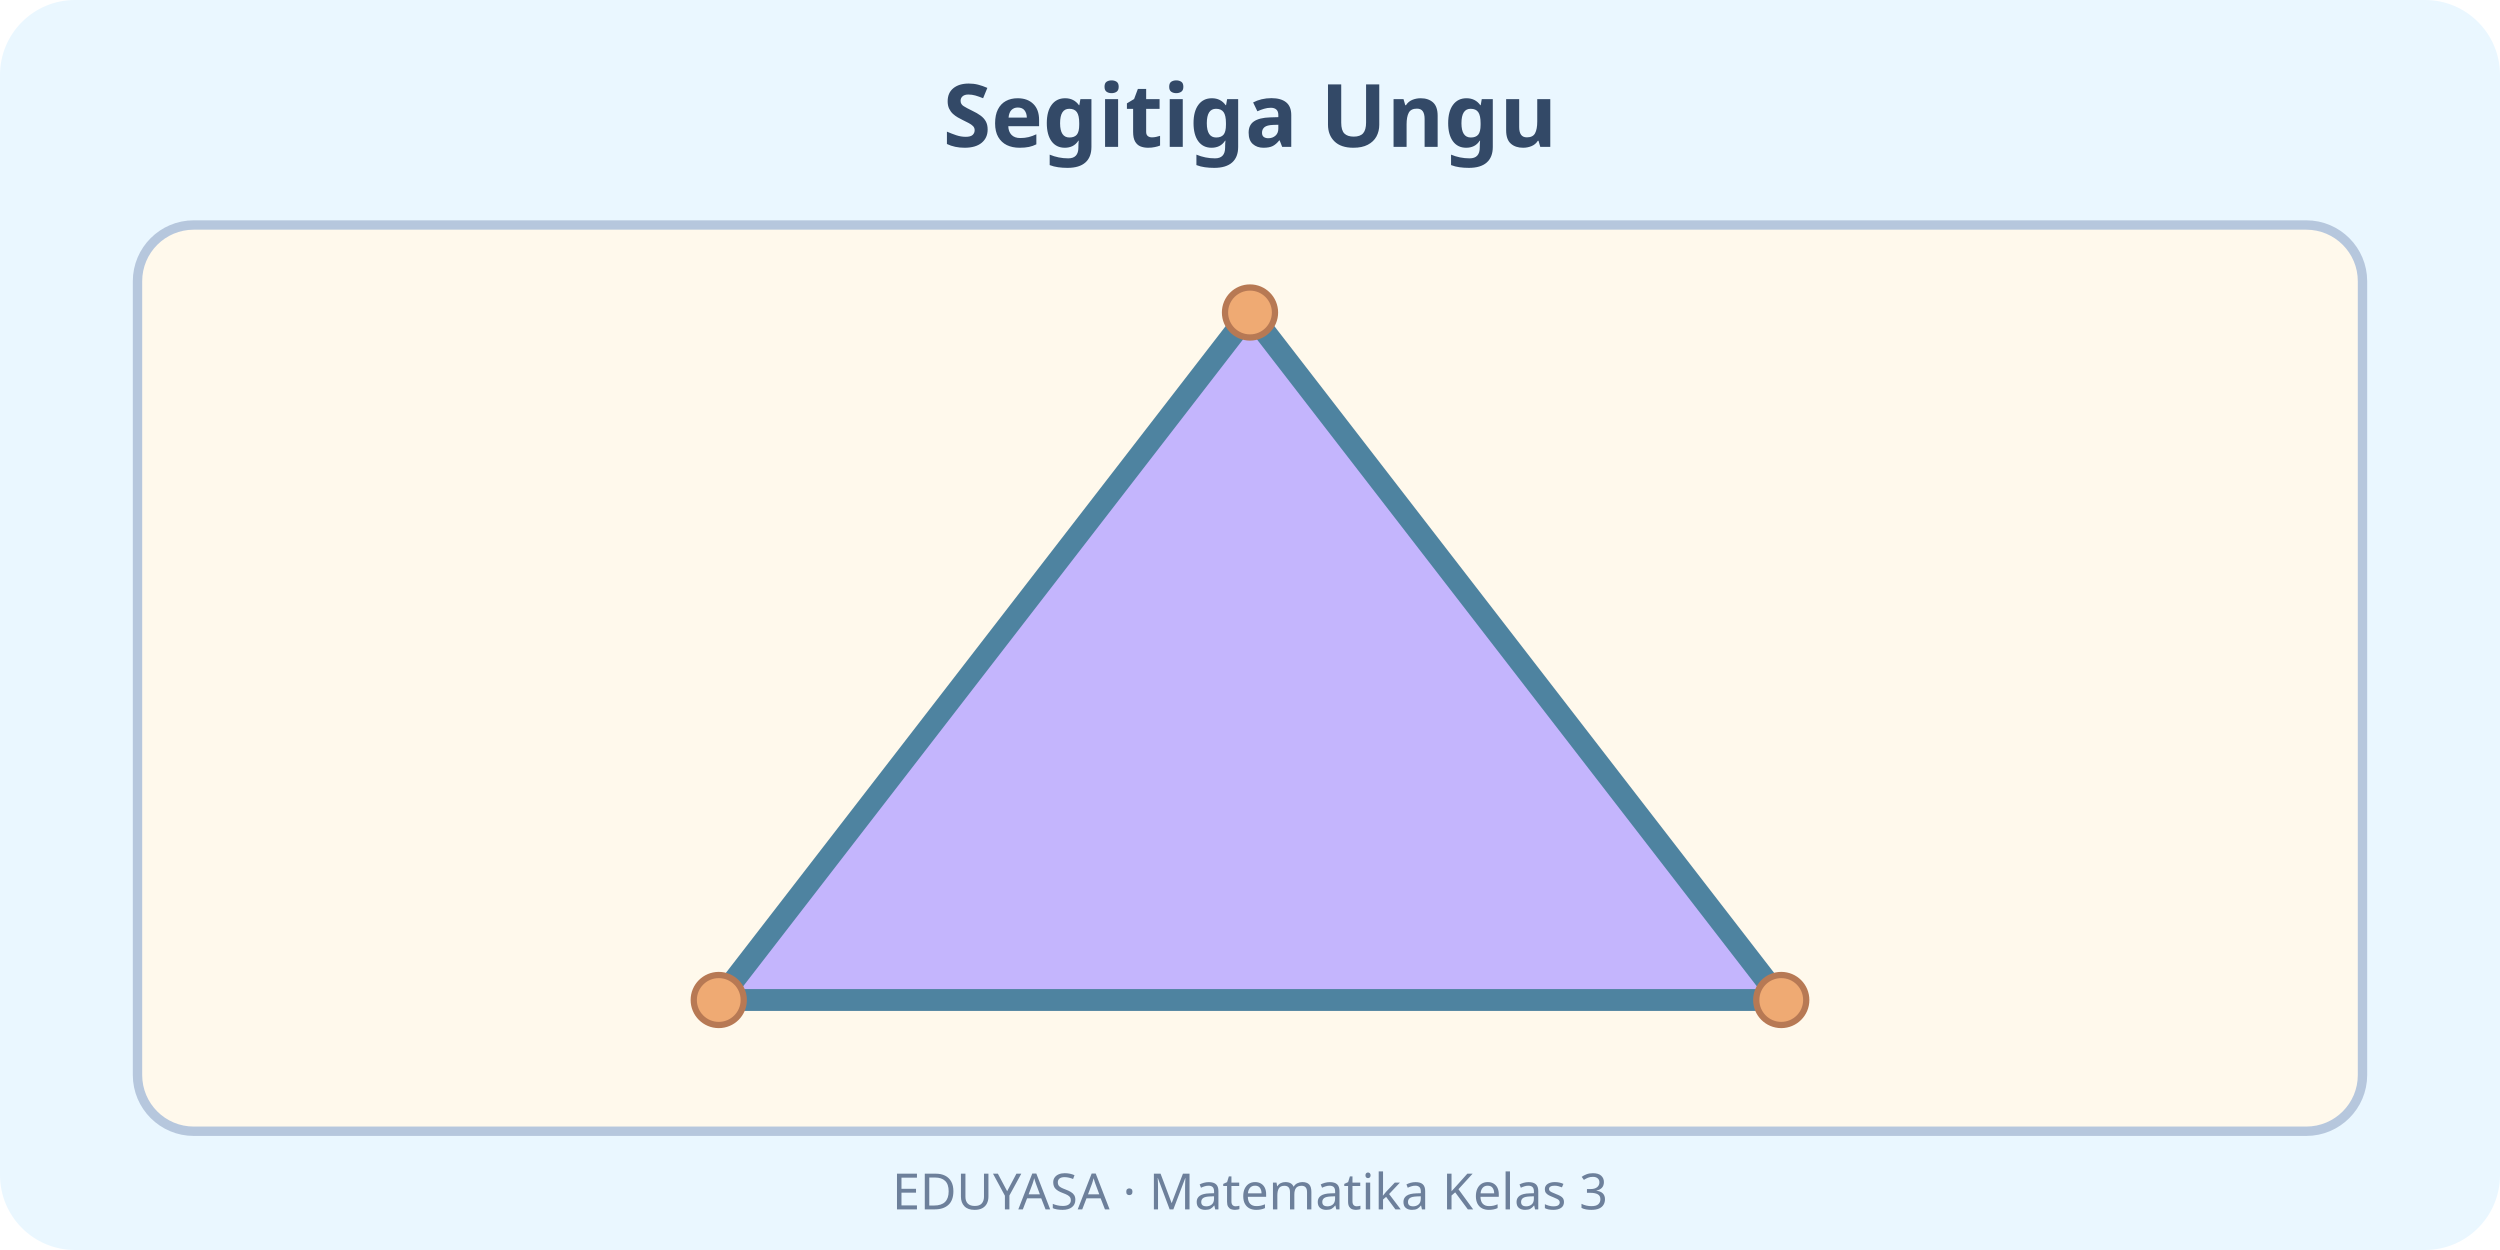
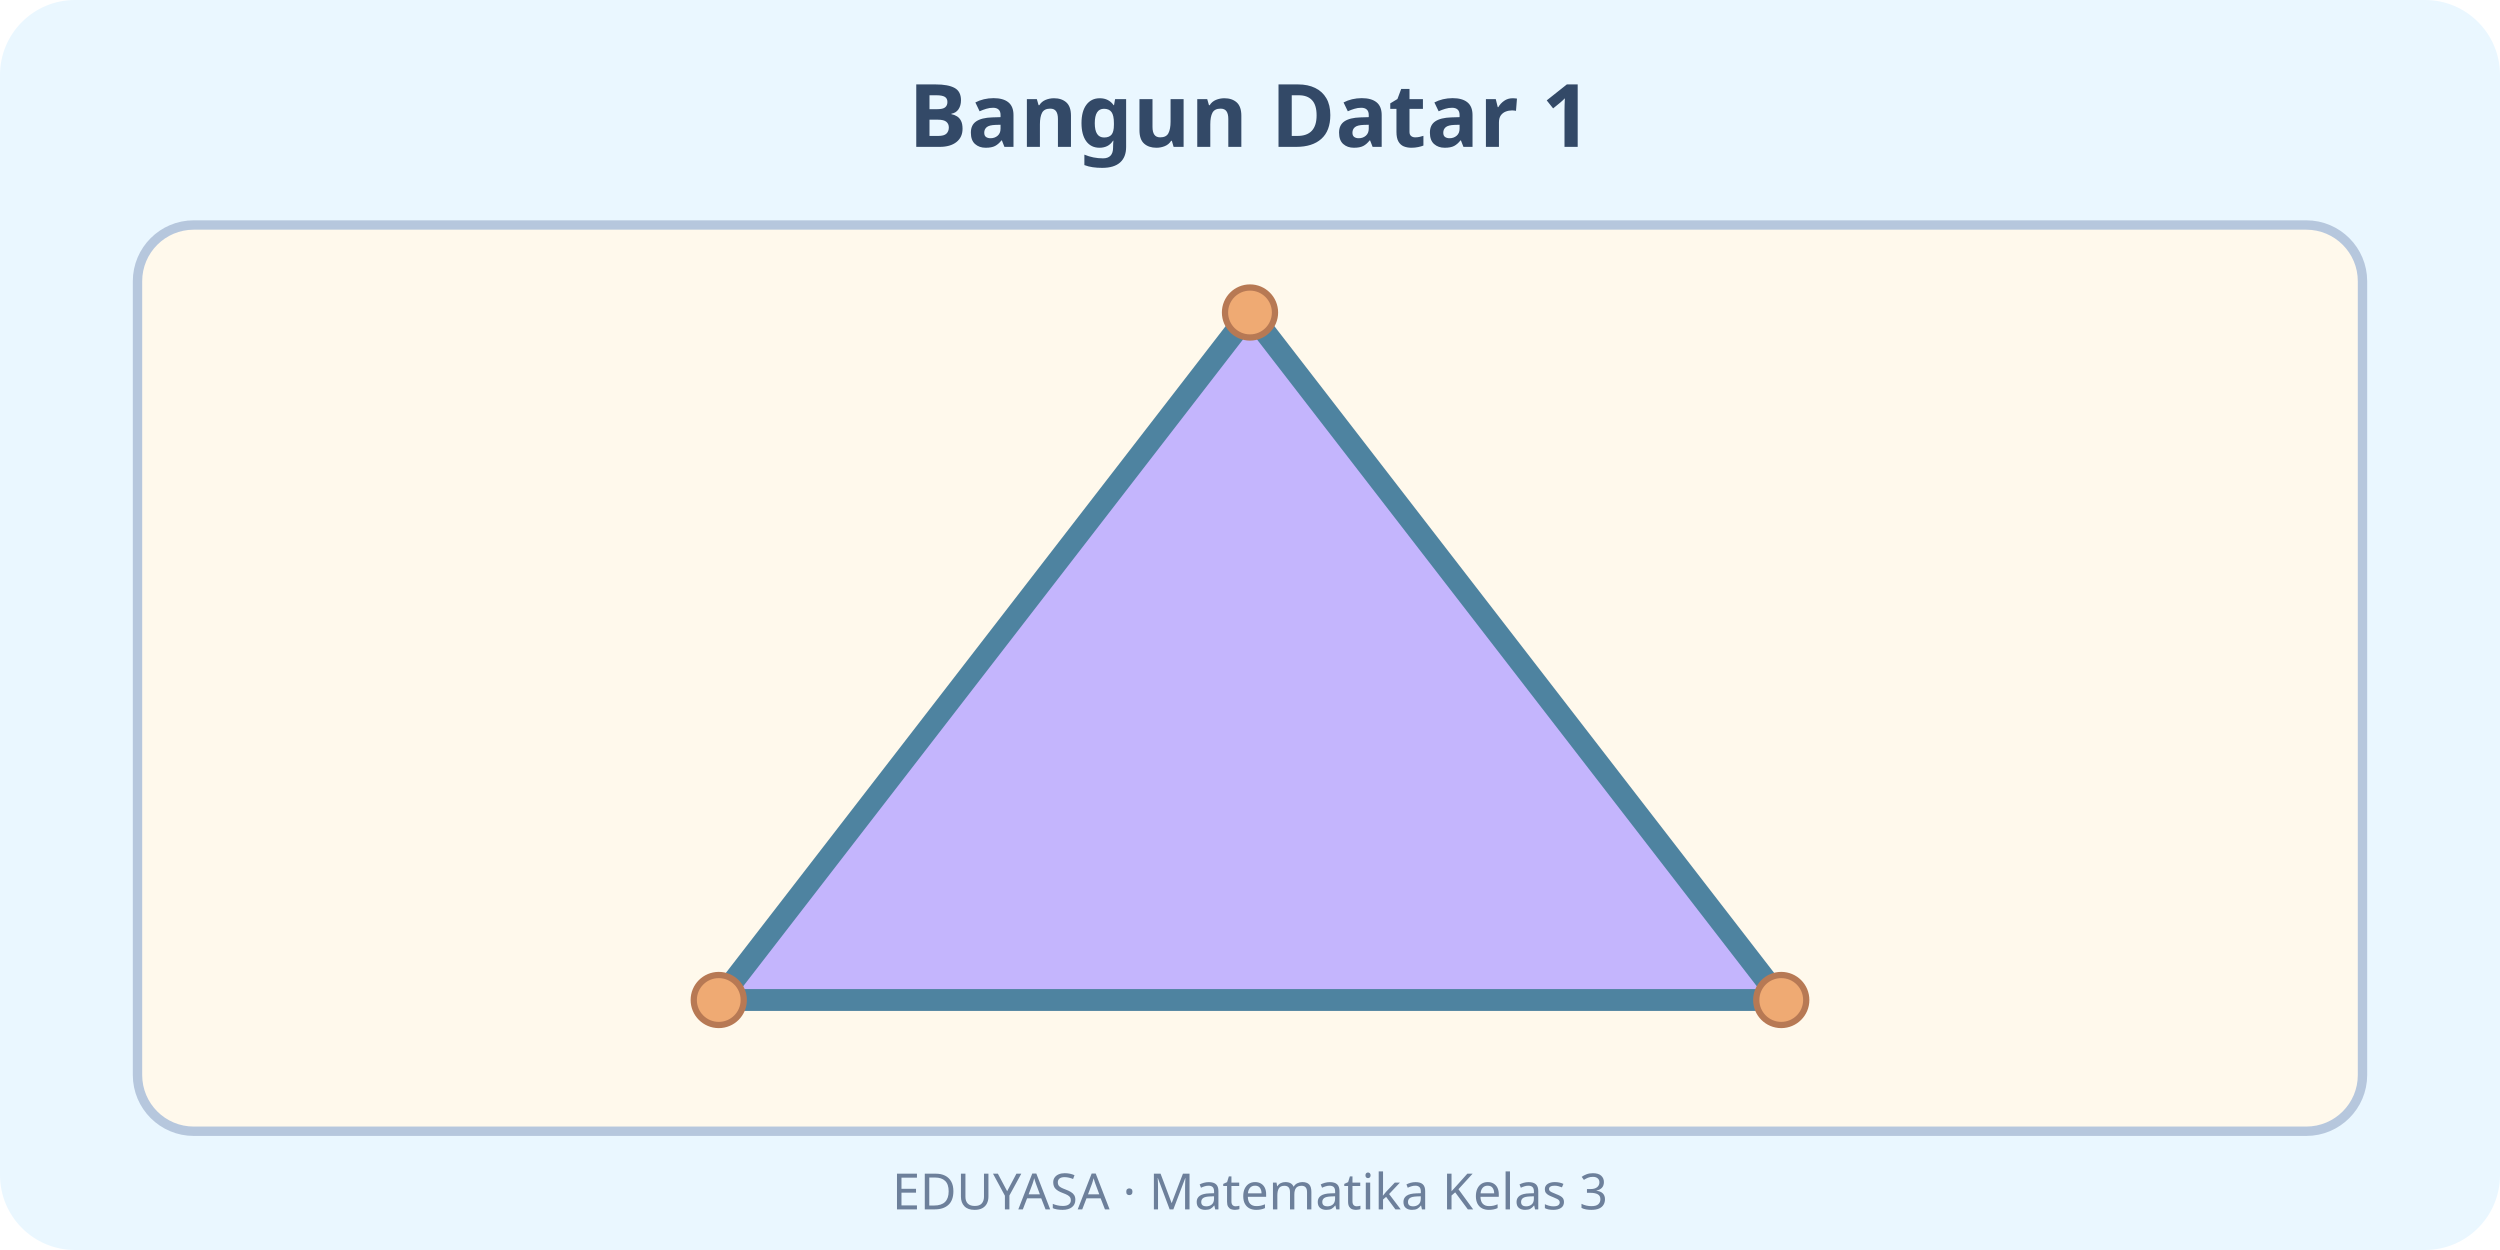
<svg xmlns="http://www.w3.org/2000/svg" viewBox="0 0 800 400" role="img" aria-labelledby="t d">
  <rect width="800" height="400" rx="24" fill="#eaf7ff" />
-   <text x="400" y="47" font-size="28" font-family="sans-serif" font-weight="bold" text-anchor="middle" fill="#334967">Segitiga Ungu</text>
+   <text x="400" y="47" font-size="28" font-family="sans-serif" font-weight="bold" text-anchor="middle" fill="#334967">Bangun Datar 1</text>
  <rect x="44" y="72" width="712" height="290" rx="18" fill="#fff9ec" stroke="#b6c7dd" stroke-width="3" />
  <polygon points="400,100 570,320 230,320" fill="#c4b5fd" stroke="#4e83a0" stroke-width="7" />
  <circle cx="400" cy="100" r="8" fill="#efaa73" stroke="#b77954" stroke-width="2" />
  <circle cx="570" cy="320" r="8" fill="#efaa73" stroke="#b77954" stroke-width="2" />
  <circle cx="230" cy="320" r="8" fill="#efaa73" stroke="#b77954" stroke-width="2" />
  <text x="400" y="387" font-size="16" font-family="sans-serif" text-anchor="middle" fill="#6d809b">EDUYASA · Matematika Kelas 3</text>
</svg>
